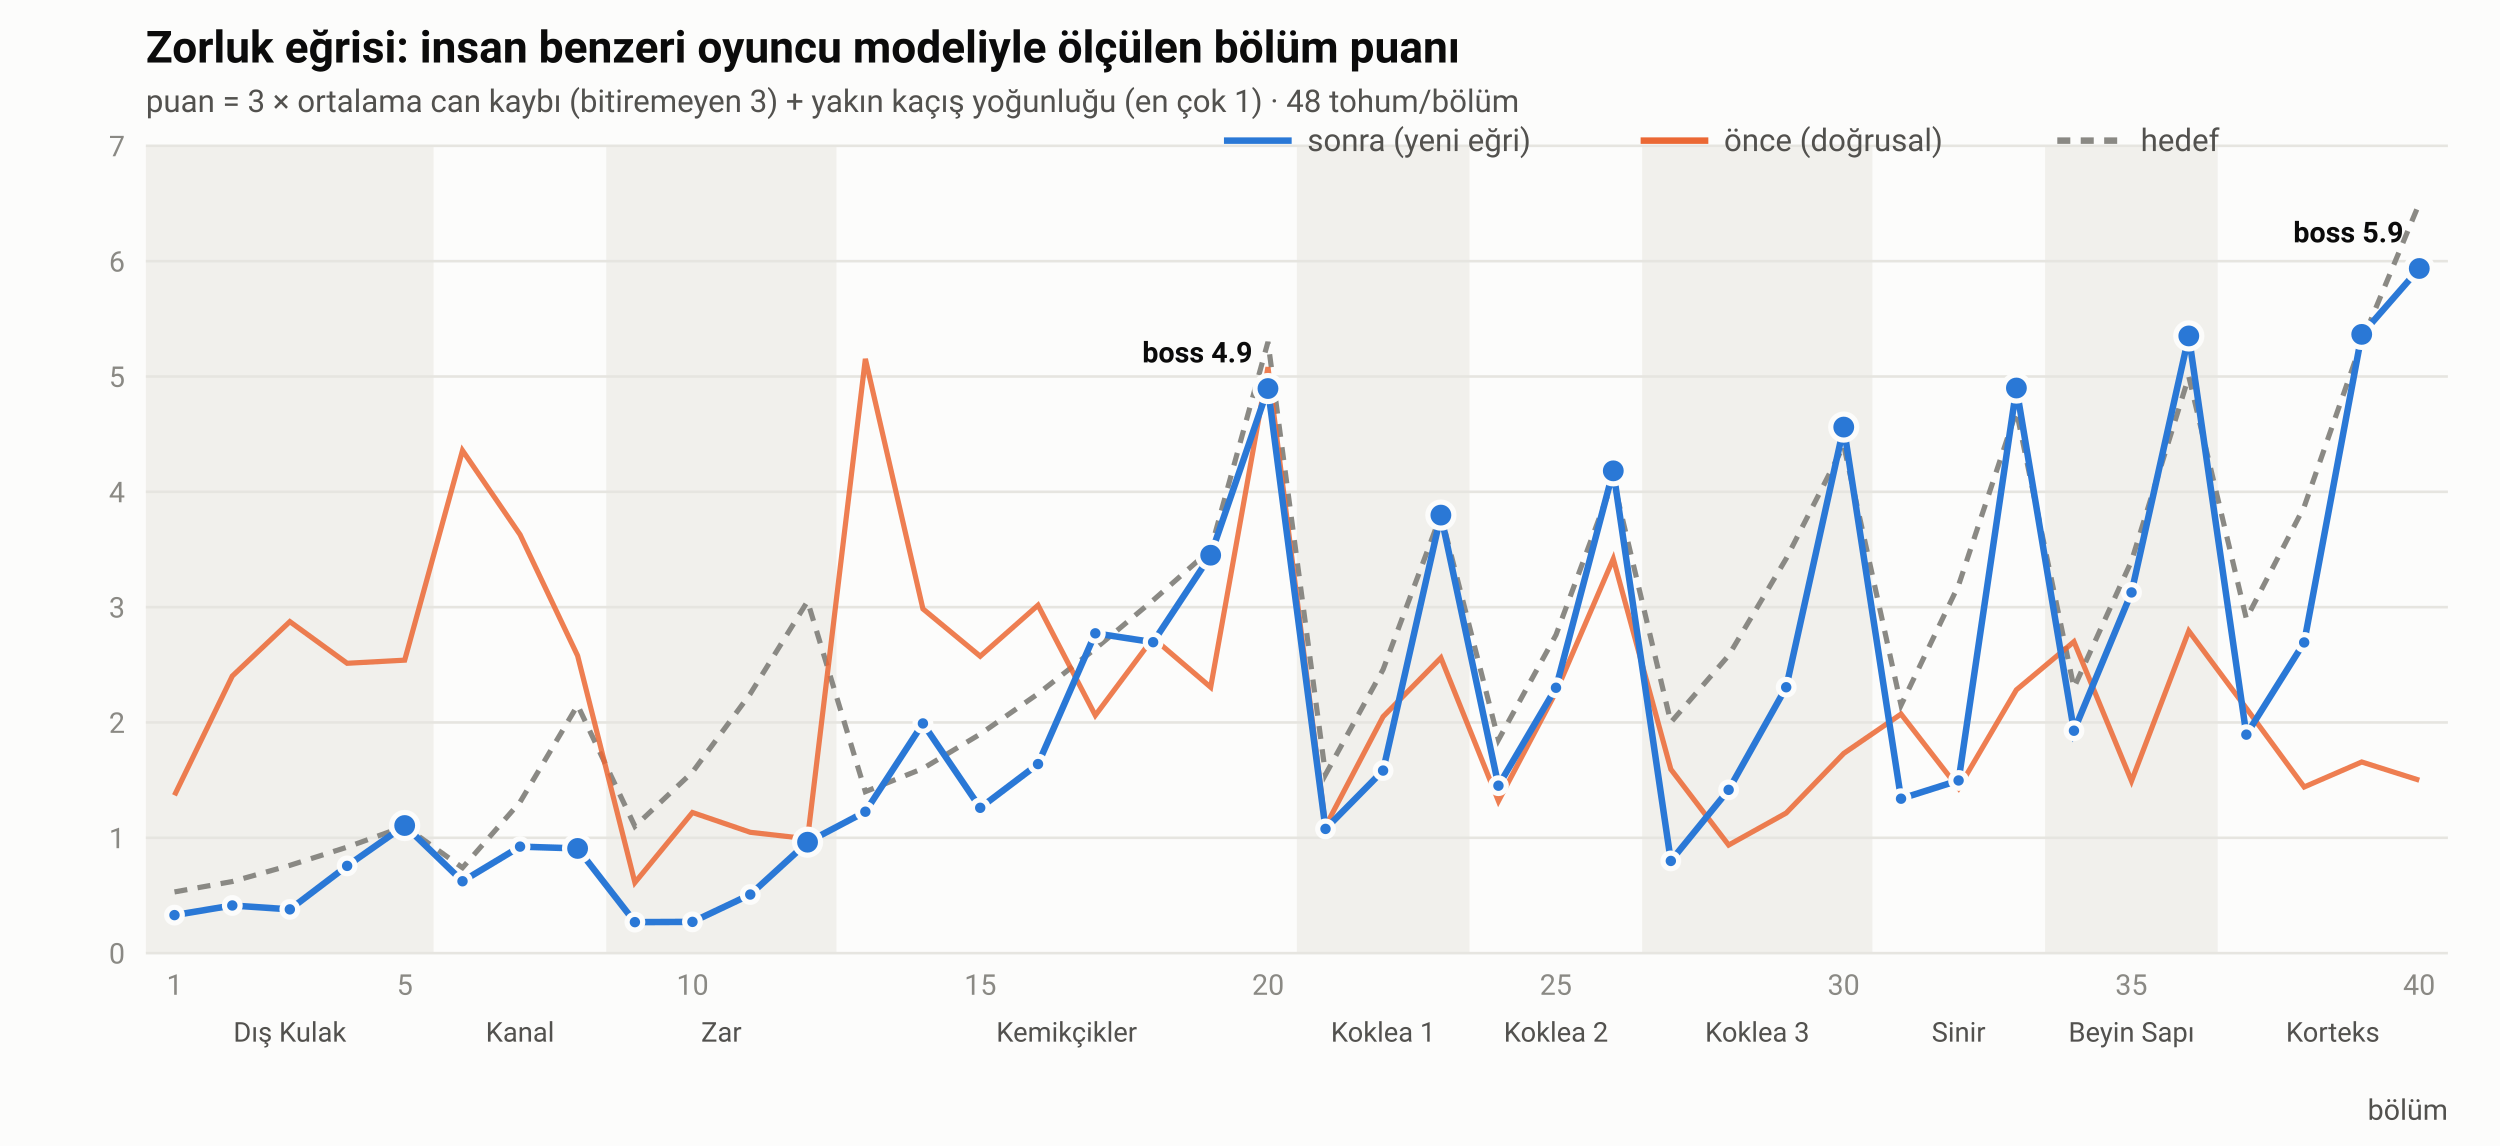
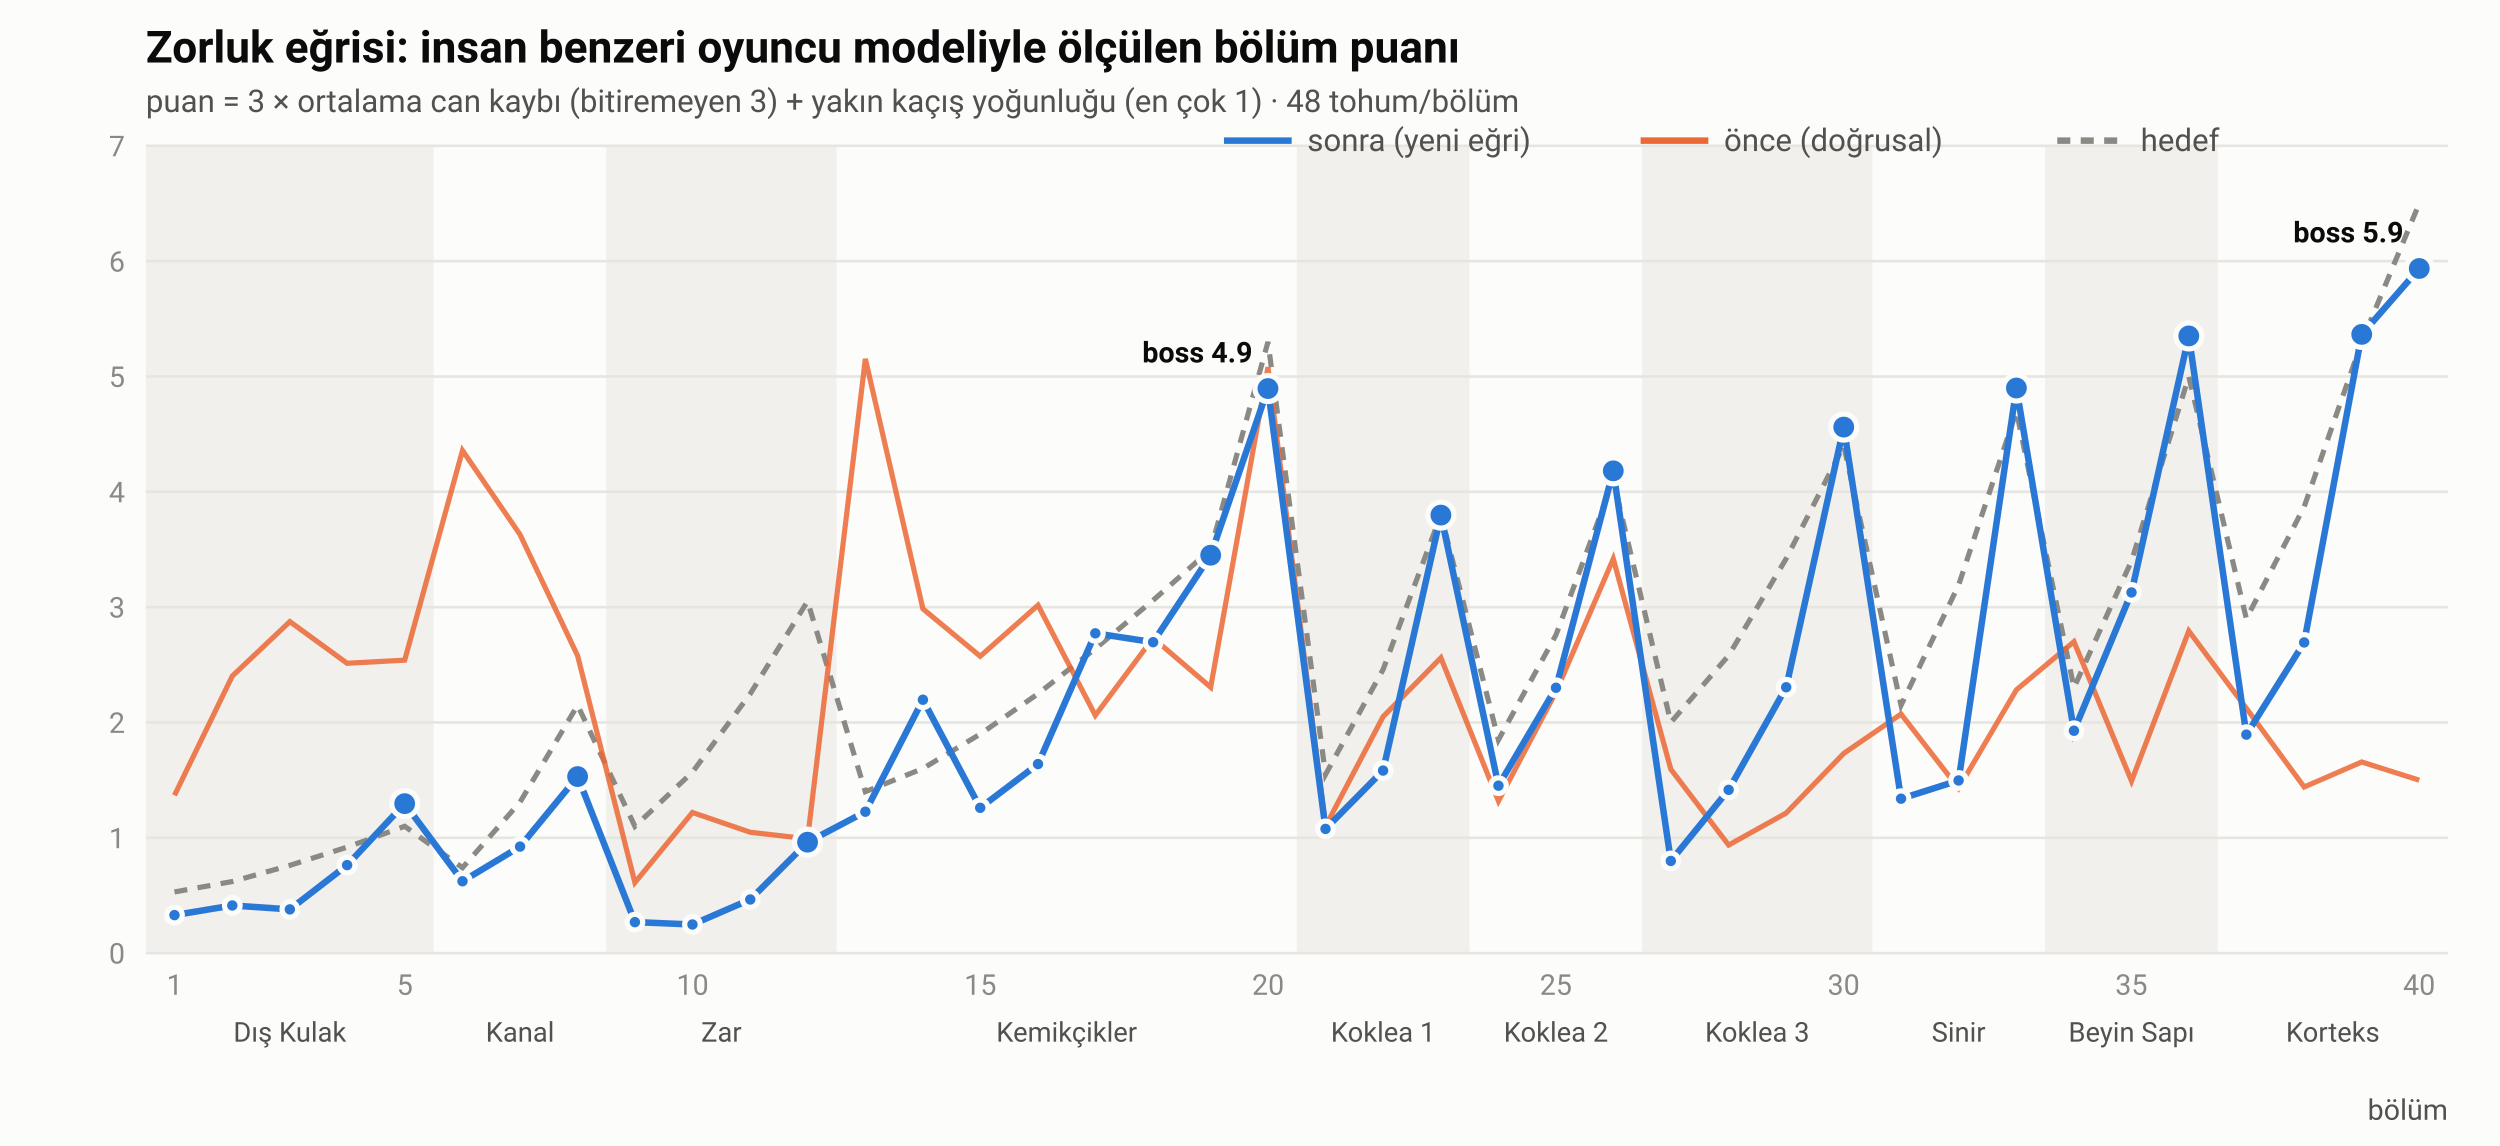
<svg xmlns="http://www.w3.org/2000/svg" viewBox="0 0 960 440" width="960" height="440" font-family="system-ui, -apple-system, Segoe UI, Roboto, sans-serif">
  <rect width="960" height="440" fill="#fcfcfb" />
  <text x="56" y="24" font-size="17" font-weight="600" fill="#0b0b0b">Zorluk eğrisi: insan benzeri oyuncu modeliyle ölçülen bölüm puanı</text>
  <text x="56" y="43" font-size="12" fill="#52514e">puan = 3 × ortalama can kaybı (bitiremeyen 3) + yakın kaçış yoğunluğu (en çok 1) · 48 tohum/bölüm</text>
  <rect x="56.0" y="56" width="110.5" height="310" fill="#f1f0ec" />
  <text x="111.3" y="400" font-size="10.5" fill="#52514e" text-anchor="middle">Dış Kulak</text>
  <text x="199.7" y="400" font-size="10.5" fill="#52514e" text-anchor="middle">Kanal</text>
  <rect x="232.8" y="56" width="88.4" height="310" fill="#f1f0ec" />
  <text x="277.0" y="400" font-size="10.5" fill="#52514e" text-anchor="middle">Zar</text>
  <text x="409.6" y="400" font-size="10.5" fill="#52514e" text-anchor="middle">Kemikçikler</text>
  <rect x="498.0" y="56" width="66.3" height="310" fill="#f1f0ec" />
  <text x="531.1" y="400" font-size="10.5" fill="#52514e" text-anchor="middle">Koklea 1</text>
  <text x="597.5" y="400" font-size="10.5" fill="#52514e" text-anchor="middle">Koklea 2</text>
  <rect x="630.6" y="56" width="88.4" height="310" fill="#f1f0ec" />
  <text x="674.8" y="400" font-size="10.5" fill="#52514e" text-anchor="middle">Koklea 3</text>
  <text x="752.1" y="400" font-size="10.5" fill="#52514e" text-anchor="middle">Sinir</text>
  <rect x="785.3" y="56" width="66.3" height="310" fill="#f1f0ec" />
  <text x="818.5" y="400" font-size="10.5" fill="#52514e" text-anchor="middle">Beyin Sapı</text>
  <text x="895.8" y="400" font-size="10.5" fill="#52514e" text-anchor="middle">Korteks</text>
  <line x1="56" x2="940" y1="366" y2="366" stroke="#e6e5e0" stroke-width="1" />
  <text x="48" y="370" font-size="11" fill="#8a8984" text-anchor="end">0</text>
  <line x1="56" x2="940" y1="321.714" y2="321.714" stroke="#e6e5e0" stroke-width="1" />
  <text x="48" y="325.714" font-size="11" fill="#8a8984" text-anchor="end">1</text>
  <line x1="56" x2="940" y1="277.429" y2="277.429" stroke="#e6e5e0" stroke-width="1" />
  <text x="48" y="281.429" font-size="11" fill="#8a8984" text-anchor="end">2</text>
  <line x1="56" x2="940" y1="233.143" y2="233.143" stroke="#e6e5e0" stroke-width="1" />
  <text x="48" y="237.143" font-size="11" fill="#8a8984" text-anchor="end">3</text>
  <line x1="56" x2="940" y1="188.857" y2="188.857" stroke="#e6e5e0" stroke-width="1" />
  <text x="48" y="192.857" font-size="11" fill="#8a8984" text-anchor="end">4</text>
  <line x1="56" x2="940" y1="144.571" y2="144.571" stroke="#e6e5e0" stroke-width="1" />
  <text x="48" y="148.571" font-size="11" fill="#8a8984" text-anchor="end">5</text>
  <line x1="56" x2="940" y1="100.286" y2="100.286" stroke="#e6e5e0" stroke-width="1" />
  <text x="48" y="104.286" font-size="11" fill="#8a8984" text-anchor="end">6</text>
  <line x1="56" x2="940" y1="56" y2="56" stroke="#e6e5e0" stroke-width="1" />
  <text x="48" y="60" font-size="11" fill="#8a8984" text-anchor="end">7</text>
  <text x="67.05" y="382" font-size="11" fill="#8a8984" text-anchor="middle">1</text>
  <text x="155.45" y="382" font-size="11" fill="#8a8984" text-anchor="middle">5</text>
  <text x="265.95" y="382" font-size="11" fill="#8a8984" text-anchor="middle">10</text>
  <text x="376.45" y="382" font-size="11" fill="#8a8984" text-anchor="middle">15</text>
  <text x="486.95" y="382" font-size="11" fill="#8a8984" text-anchor="middle">20</text>
  <text x="597.45" y="382" font-size="11" fill="#8a8984" text-anchor="middle">25</text>
  <text x="707.95" y="382" font-size="11" fill="#8a8984" text-anchor="middle">30</text>
  <text x="818.45" y="382" font-size="11" fill="#8a8984" text-anchor="middle">35</text>
  <text x="928.95" y="382" font-size="11" fill="#8a8984" text-anchor="middle">40</text>
  <text x="940" y="430" font-size="11" fill="#52514e" text-anchor="end">bölüm</text>
  <path d="M67.0,342.5 L89.2,338.5 L111.3,332.3 L133.3,325.3 L155.4,317.3 L177.6,333.2 L199.7,308.0 L221.8,270.8 L243.8,317.3 L265.9,296.5 L288.1,266.4 L310.1,230.9 L332.3,304.0 L354.4,295.1 L376.4,281.9 L398.6,266.4 L420.6,249.1 L442.8,230.5 L464.9,211.0 L486.9,131.3 L509.0,297.4 L531.1,257.1 L553.3,197.7 L575.4,284.1 L597.5,243.8 L619.5,184.4 L641.6,277.4 L663.8,251.7 L685.9,214.5 L708.0,171.1 L730.0,270.8 L752.1,224.7 L774.3,157.9 L796.4,264.1 L818.5,215.4 L840.5,144.6 L862.6,237.6 L884.8,194.6 L906.9,131.3 L929.0,78.1" fill="none" stroke="#8a8984" stroke-width="2" stroke-dasharray="5 4" />
  <path d="M67.0,305.4 L89.2,259.6 L111.3,238.7 L133.3,254.7 L155.4,253.5 L177.6,173.0 L199.7,205.3 L221.8,251.8 L243.8,338.9 L265.9,312.0 L288.1,319.6 L310.1,322.1 L332.3,137.8 L354.4,233.8 L376.4,252.0 L398.6,232.4 L420.6,274.7 L442.8,245.0 L464.9,263.9 L486.9,141.0 L509.0,317.3 L531.1,275.2 L553.3,252.6 L575.4,307.6 L597.5,265.7 L619.5,214.6 L641.6,295.4 L663.8,324.5 L685.9,312.2 L708.0,289.3 L730.0,274.2 L752.1,302.7 L774.3,264.9 L796.4,246.4 L818.5,299.9 L840.5,242.3 L862.6,272.0 L884.8,302.2 L906.9,292.6 L929.0,299.6" fill="none" stroke="#eb6834" stroke-width="2" stroke-opacity="0.85" />
-   <path d="M67.0,351.4 L89.2,347.7 L111.3,349.2 L133.3,332.5 L155.4,317.0 L177.6,338.4 L199.7,325.1 L221.8,325.8 L243.8,354.1 L265.9,354.0 L288.1,343.5 L310.1,323.4 L332.3,311.7 L354.4,277.8 L376.4,310.2 L398.6,293.4 L420.6,243.2 L442.8,246.6 L464.9,213.2 L486.9,149.2 L509.0,318.3 L531.1,295.9 L553.3,197.8 L575.4,301.7 L597.5,264.1 L619.5,180.8 L641.6,330.6 L663.8,303.3 L685.9,263.9 L708.0,164.0 L730.0,306.7 L752.1,299.7 L774.3,149.0 L796.4,280.6 L818.5,227.5 L840.5,129.0 L862.6,282.1 L884.8,246.7 L906.9,128.4 L929.0,103.1" fill="none" stroke="#2a78d6" stroke-width="2.5" />
+   <path d="M67.0,351.4 L89.2,347.7 L111.3,349.2 L133.3,332.2 L155.4,308.6 L177.6,338.4 L199.7,325.1 L221.8,298.2 L243.8,354.1 L265.9,355.0 L288.1,345.4 L310.1,323.4 L332.3,311.7 L354.4,268.7 L376.4,310.2 L398.6,293.4 L420.6,243.2 L442.8,246.6 L464.9,213.2 L486.9,149.2 L509.0,318.3 L531.1,295.9 L553.3,197.8 L575.4,301.7 L597.5,264.1 L619.5,180.8 L641.6,330.6 L663.8,303.3 L685.9,263.9 L708.0,164.0 L730.0,306.7 L752.1,299.7 L774.3,149.0 L796.4,280.6 L818.5,227.5 L840.5,129.0 L862.6,282.1 L884.8,246.7 L906.9,128.4 L929.0,103.1" fill="none" stroke="#2a78d6" stroke-width="2.5" />
  <circle cx="67.0" cy="351.4" r="3" fill="#2a78d6" stroke="#fcfcfb" stroke-width="2" />
  <circle cx="89.2" cy="347.7" r="3" fill="#2a78d6" stroke="#fcfcfb" stroke-width="2" />
  <circle cx="111.3" cy="349.2" r="3" fill="#2a78d6" stroke="#fcfcfb" stroke-width="2" />
-   <circle cx="133.3" cy="332.5" r="3" fill="#2a78d6" stroke="#fcfcfb" stroke-width="2" />
-   <circle cx="155.4" cy="317.0" r="5" fill="#2a78d6" stroke="#fcfcfb" stroke-width="2" />
+   <circle cx="133.3" cy="332.2" r="3" fill="#2a78d6" stroke="#fcfcfb" stroke-width="2" />
+   <circle cx="155.4" cy="308.6" r="5" fill="#2a78d6" stroke="#fcfcfb" stroke-width="2" />
  <circle cx="177.6" cy="338.4" r="3" fill="#2a78d6" stroke="#fcfcfb" stroke-width="2" />
  <circle cx="199.7" cy="325.1" r="3" fill="#2a78d6" stroke="#fcfcfb" stroke-width="2" />
-   <circle cx="221.8" cy="325.8" r="5" fill="#2a78d6" stroke="#fcfcfb" stroke-width="2" />
+   <circle cx="221.8" cy="298.2" r="5" fill="#2a78d6" stroke="#fcfcfb" stroke-width="2" />
  <circle cx="243.8" cy="354.1" r="3" fill="#2a78d6" stroke="#fcfcfb" stroke-width="2" />
-   <circle cx="265.9" cy="354.0" r="3" fill="#2a78d6" stroke="#fcfcfb" stroke-width="2" />
-   <circle cx="288.1" cy="343.5" r="3" fill="#2a78d6" stroke="#fcfcfb" stroke-width="2" />
+   <circle cx="265.9" cy="355.0" r="3" fill="#2a78d6" stroke="#fcfcfb" stroke-width="2" />
+   <circle cx="288.1" cy="345.4" r="3" fill="#2a78d6" stroke="#fcfcfb" stroke-width="2" />
  <circle cx="310.1" cy="323.4" r="5" fill="#2a78d6" stroke="#fcfcfb" stroke-width="2" />
  <circle cx="332.3" cy="311.7" r="3" fill="#2a78d6" stroke="#fcfcfb" stroke-width="2" />
-   <circle cx="354.4" cy="277.8" r="3" fill="#2a78d6" stroke="#fcfcfb" stroke-width="2" />
+   <circle cx="354.4" cy="268.7" r="3" fill="#2a78d6" stroke="#fcfcfb" stroke-width="2" />
  <circle cx="376.4" cy="310.2" r="3" fill="#2a78d6" stroke="#fcfcfb" stroke-width="2" />
  <circle cx="398.6" cy="293.4" r="3" fill="#2a78d6" stroke="#fcfcfb" stroke-width="2" />
  <circle cx="420.6" cy="243.2" r="3" fill="#2a78d6" stroke="#fcfcfb" stroke-width="2" />
  <circle cx="442.8" cy="246.6" r="3" fill="#2a78d6" stroke="#fcfcfb" stroke-width="2" />
  <circle cx="464.9" cy="213.2" r="5" fill="#2a78d6" stroke="#fcfcfb" stroke-width="2" />
  <circle cx="486.9" cy="149.2" r="5" fill="#2a78d6" stroke="#fcfcfb" stroke-width="2" />
  <circle cx="509.0" cy="318.3" r="3" fill="#2a78d6" stroke="#fcfcfb" stroke-width="2" />
  <circle cx="531.1" cy="295.9" r="3" fill="#2a78d6" stroke="#fcfcfb" stroke-width="2" />
  <circle cx="553.3" cy="197.8" r="5" fill="#2a78d6" stroke="#fcfcfb" stroke-width="2" />
  <circle cx="575.4" cy="301.7" r="3" fill="#2a78d6" stroke="#fcfcfb" stroke-width="2" />
  <circle cx="597.5" cy="264.1" r="3" fill="#2a78d6" stroke="#fcfcfb" stroke-width="2" />
  <circle cx="619.5" cy="180.8" r="5" fill="#2a78d6" stroke="#fcfcfb" stroke-width="2" />
  <circle cx="641.6" cy="330.6" r="3" fill="#2a78d6" stroke="#fcfcfb" stroke-width="2" />
  <circle cx="663.8" cy="303.3" r="3" fill="#2a78d6" stroke="#fcfcfb" stroke-width="2" />
  <circle cx="685.9" cy="263.9" r="3" fill="#2a78d6" stroke="#fcfcfb" stroke-width="2" />
  <circle cx="708.0" cy="164.0" r="5" fill="#2a78d6" stroke="#fcfcfb" stroke-width="2" />
  <circle cx="730.0" cy="306.7" r="3" fill="#2a78d6" stroke="#fcfcfb" stroke-width="2" />
  <circle cx="752.1" cy="299.7" r="3" fill="#2a78d6" stroke="#fcfcfb" stroke-width="2" />
  <circle cx="774.3" cy="149.0" r="5" fill="#2a78d6" stroke="#fcfcfb" stroke-width="2" />
  <circle cx="796.4" cy="280.6" r="3" fill="#2a78d6" stroke="#fcfcfb" stroke-width="2" />
  <circle cx="818.5" cy="227.5" r="3" fill="#2a78d6" stroke="#fcfcfb" stroke-width="2" />
  <circle cx="840.5" cy="129.0" r="5" fill="#2a78d6" stroke="#fcfcfb" stroke-width="2" />
  <circle cx="862.6" cy="282.1" r="3" fill="#2a78d6" stroke="#fcfcfb" stroke-width="2" />
  <circle cx="884.8" cy="246.7" r="3" fill="#2a78d6" stroke="#fcfcfb" stroke-width="2" />
  <circle cx="906.9" cy="128.4" r="5" fill="#2a78d6" stroke="#fcfcfb" stroke-width="2" />
  <circle cx="929.0" cy="103.1" r="5" fill="#2a78d6" stroke="#fcfcfb" stroke-width="2" />
  <text x="480.95" y="139.172" font-size="11" font-weight="600" fill="#0b0b0b" text-anchor="end">boss 4.9</text>
  <text x="922.95" y="93.054" font-size="11" font-weight="600" fill="#0b0b0b" text-anchor="end">boss 5.9</text>
  <line x1="470" x2="496" y1="54" y2="54" stroke="#2a78d6" stroke-width="2.5" />
  <text x="502" y="58" font-size="12" fill="#52514e">sonra (yeni eğri)</text>
  <line x1="630" x2="656" y1="54" y2="54" stroke="#eb6834" stroke-width="2.5" />
  <text x="662" y="58" font-size="12" fill="#52514e">önce (doğrusal)</text>
  <line x1="790" x2="816" y1="54" y2="54" stroke="#8a8984" stroke-width="2.5" stroke-dasharray="5 4" />
  <text x="822" y="58" font-size="12" fill="#52514e">hedef</text>
</svg>
